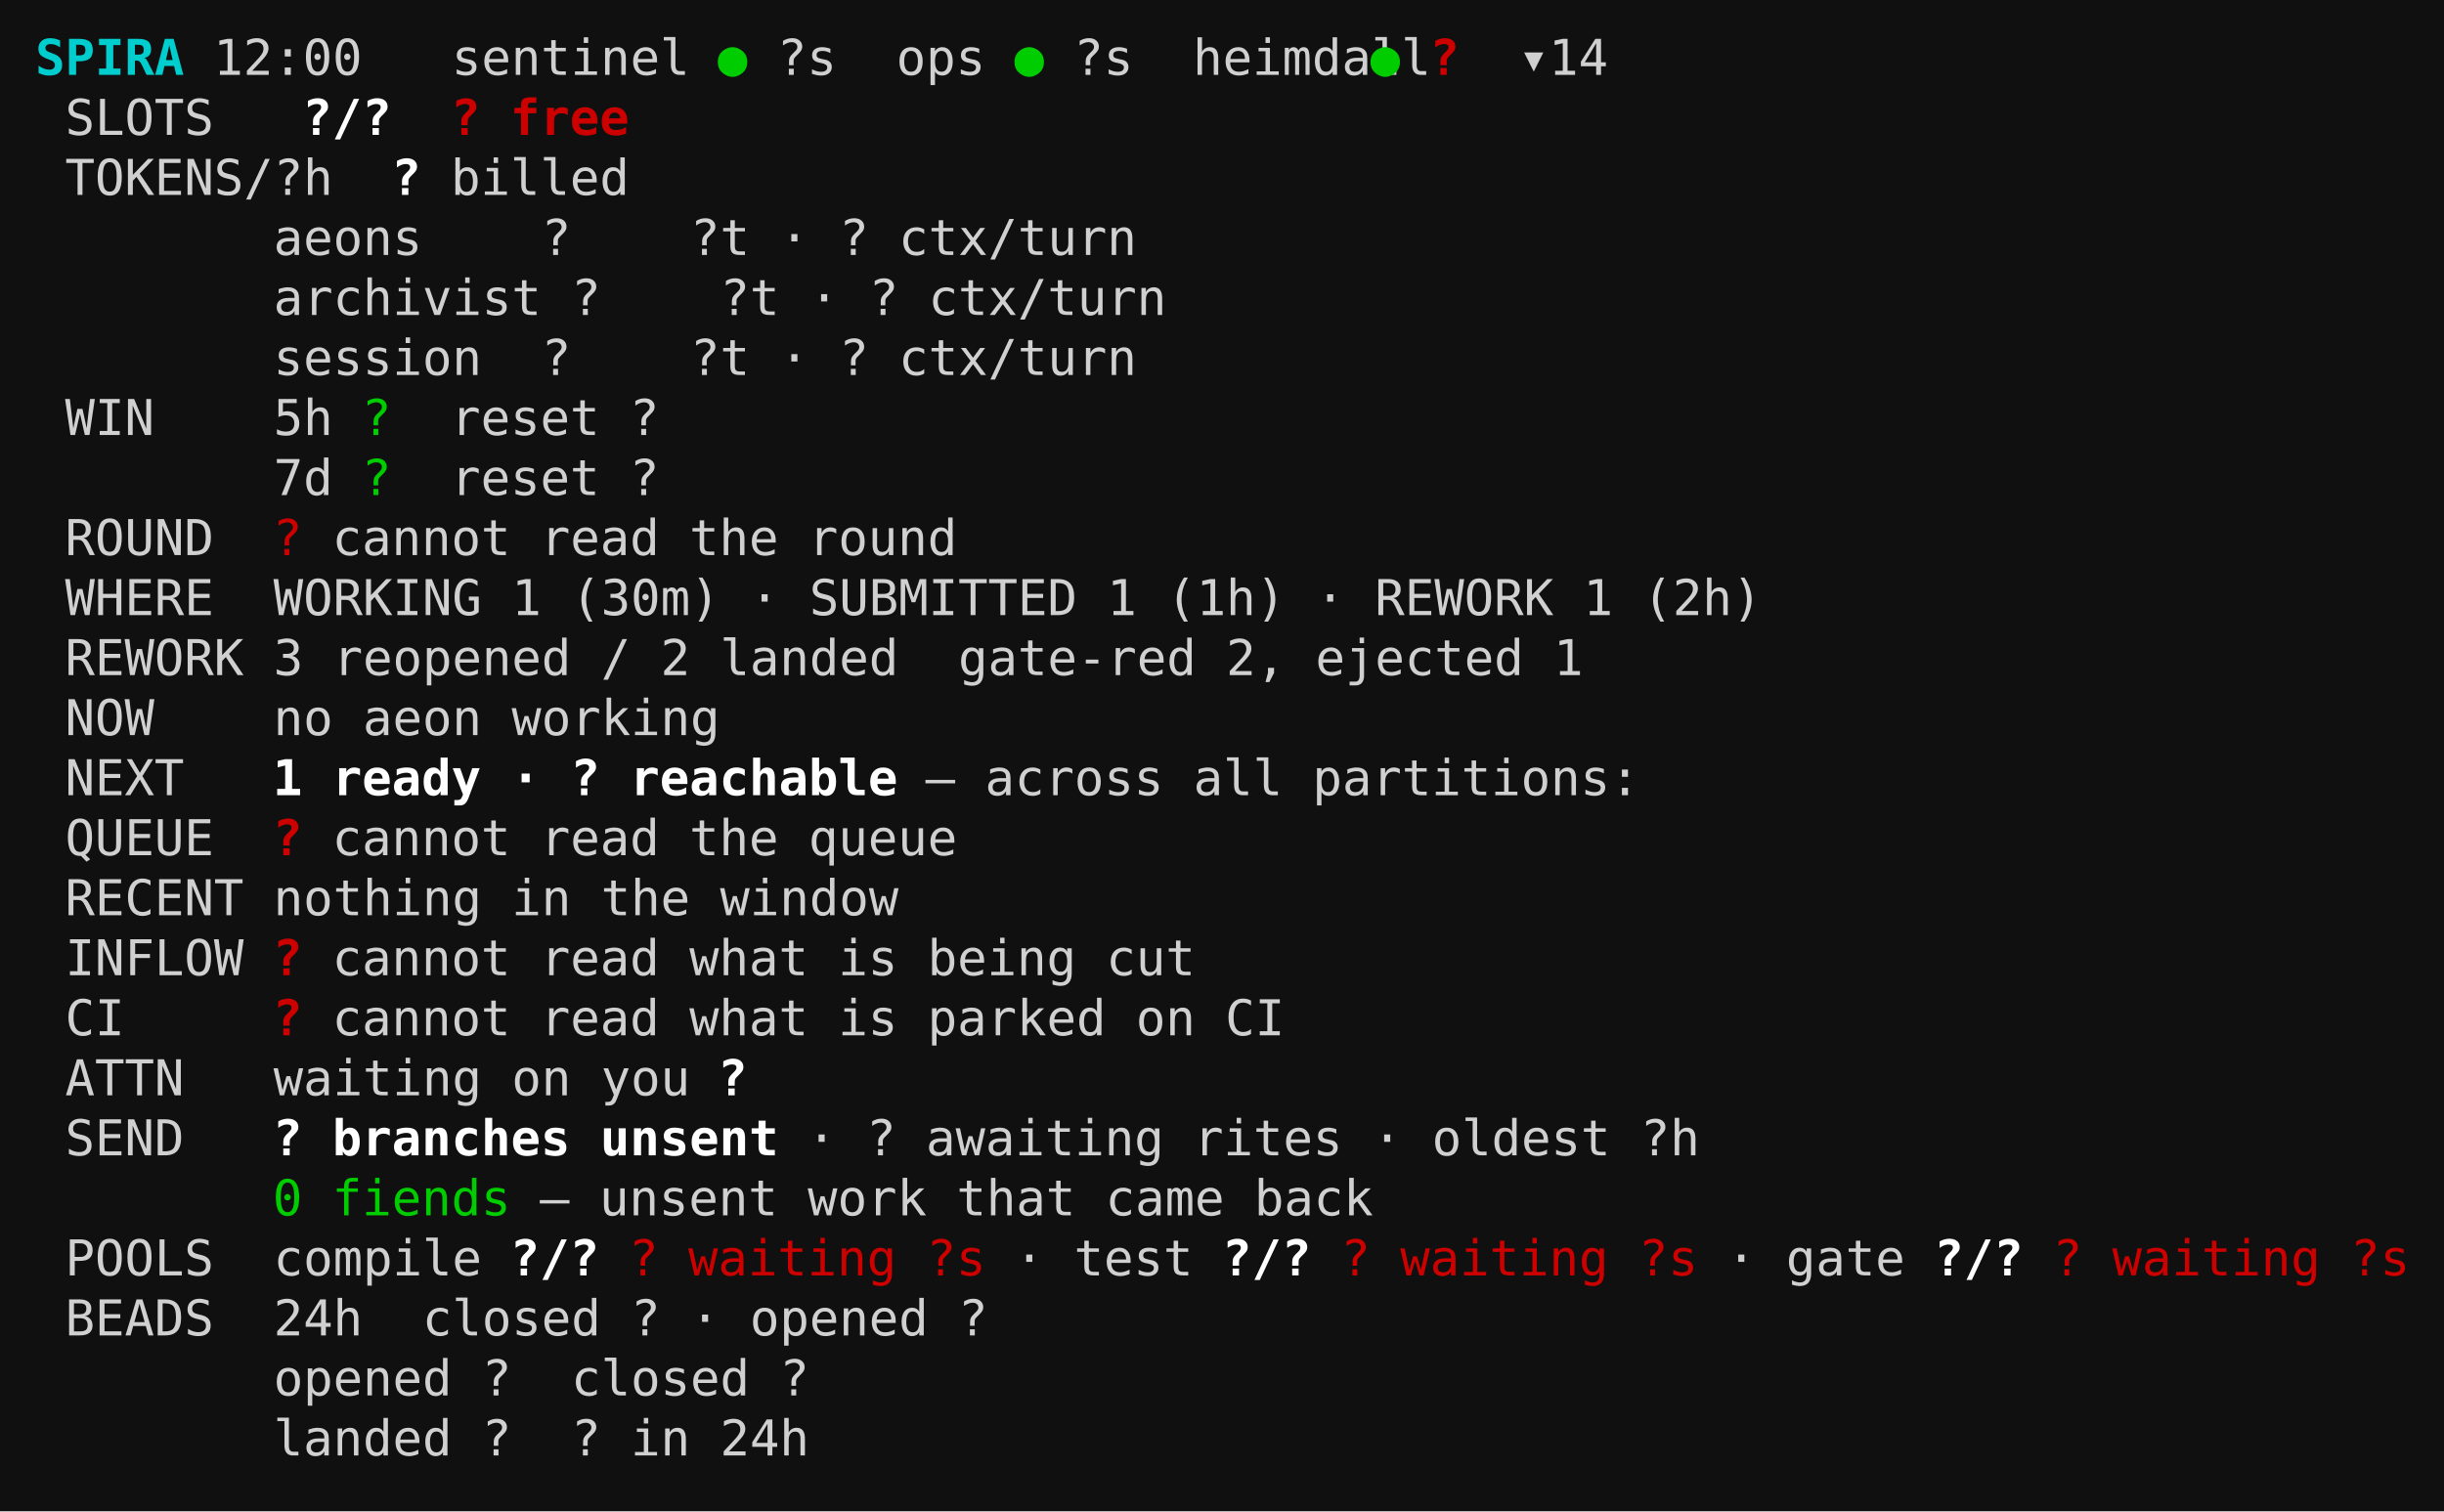
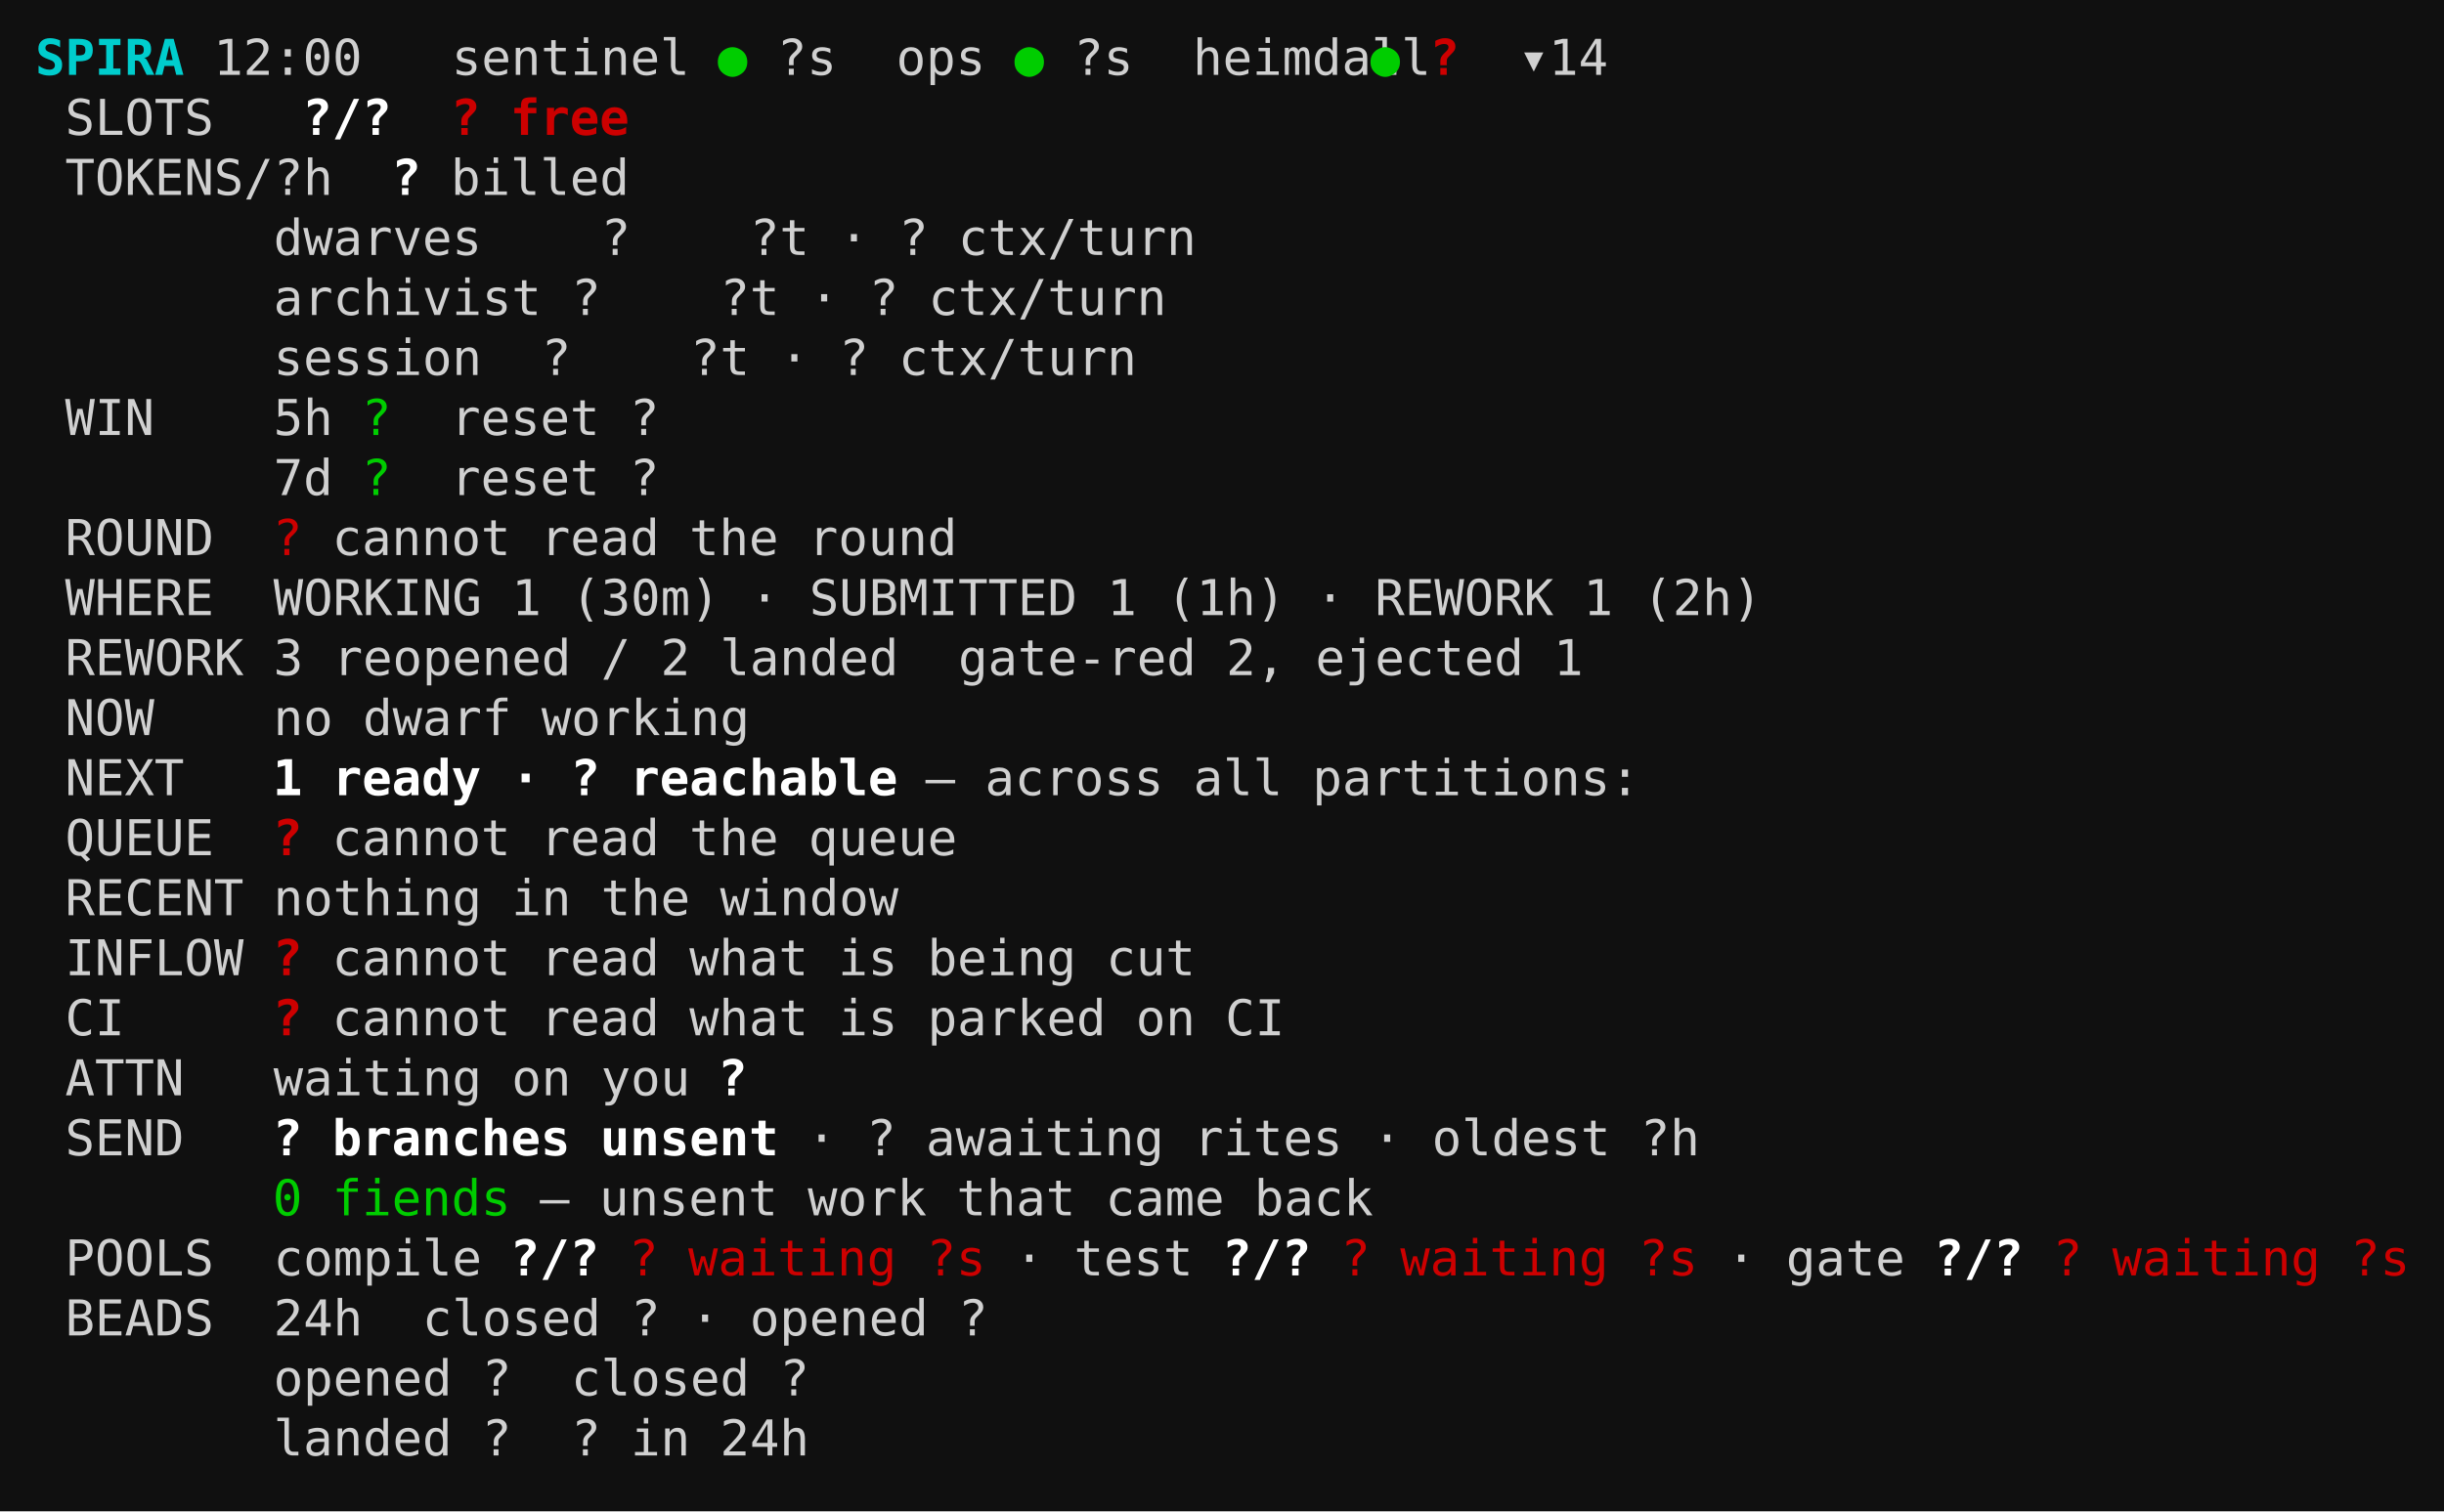
<svg xmlns="http://www.w3.org/2000/svg" width="692" height="428" viewBox="0 0 692.0 428.0" font-family="DejaVu Sans Mono,Menlo,monospace" font-size="14.0">
  <rect width="100%" height="100%" fill="#101010" />
  <text x="10.0" y="21.2" fill="#00cdcd" font-weight="bold" xml:space="preserve">SPIRA</text>
  <text x="52.0" y="21.2" fill="#d0d0d0" xml:space="preserve"> 12:00   sentinel </text>
  <text x="203.2" y="21.2" fill="#00cd00" xml:space="preserve">●</text>
  <text x="211.6" y="21.2" fill="#d0d0d0" xml:space="preserve"> ?s  ops </text>
  <text x="287.2" y="21.2" fill="#00cd00" xml:space="preserve">●</text>
  <text x="295.6" y="21.2" fill="#d0d0d0" xml:space="preserve"> ?s  heimdall </text>
  <text x="388.0" y="21.2" fill="#00cd00" xml:space="preserve">●</text>
  <text x="404.8" y="21.2" fill="#cd0000" font-weight="bold" xml:space="preserve">?</text>
  <text x="413.2" y="21.2" fill="#d0d0d0" xml:space="preserve">  ▾14</text>
  <text x="10.0" y="38.2" fill="#d0d0d0" xml:space="preserve"> SLOTS   </text>
  <text x="85.6" y="38.2" fill="#ffffff" font-weight="bold" xml:space="preserve">?/?</text>
  <text x="127.6" y="38.2" fill="#cd0000" font-weight="bold" xml:space="preserve">? free</text>
  <text x="10.0" y="55.2" fill="#d0d0d0" xml:space="preserve"> TOKENS/?h  </text>
  <text x="110.8" y="55.2" fill="#ffffff" font-weight="bold" xml:space="preserve">?</text>
  <text x="119.2" y="55.2" fill="#d0d0d0" xml:space="preserve"> billed  </text>
-   <text x="10.0" y="72.2" fill="#d0d0d0" xml:space="preserve">        aeons    ?    ?t · ? ctx/turn</text>
+   <text x="10.0" y="72.2" fill="#d0d0d0" xml:space="preserve">        dwarves    ?    ?t · ? ctx/turn</text>
  <text x="10.0" y="89.2" fill="#d0d0d0" xml:space="preserve">        archivist ?    ?t · ? ctx/turn</text>
  <text x="10.0" y="106.2" fill="#d0d0d0" xml:space="preserve">        session  ?    ?t · ? ctx/turn</text>
  <text x="10.0" y="123.2" fill="#d0d0d0" xml:space="preserve"> WIN    5h </text>
  <text x="102.4" y="123.2" fill="#00cd00" xml:space="preserve">?</text>
  <text x="110.8" y="123.2" fill="#d0d0d0" xml:space="preserve">  reset ?</text>
  <text x="10.0" y="140.2" fill="#d0d0d0" xml:space="preserve">        7d </text>
  <text x="102.4" y="140.2" fill="#00cd00" xml:space="preserve">?</text>
  <text x="110.8" y="140.2" fill="#d0d0d0" xml:space="preserve">  reset ?</text>
  <text x="10.0" y="157.2" fill="#d0d0d0" xml:space="preserve"> ROUND  </text>
  <text x="77.2" y="157.2" fill="#cd0000" xml:space="preserve">?</text>
  <text x="85.6" y="157.2" fill="#d0d0d0" xml:space="preserve"> cannot read the round</text>
  <text x="10.0" y="174.2" fill="#d0d0d0" xml:space="preserve"> WHERE  WORKING 1 (30m) · SUBMITTED 1 (1h) · REWORK 1 (2h)</text>
  <text x="10.0" y="191.2" fill="#d0d0d0" xml:space="preserve"> REWORK 3 reopened / 2 landed  gate-red 2, ejected 1</text>
-   <text x="10.0" y="208.2" fill="#d0d0d0" xml:space="preserve"> NOW    no aeon working</text>
+   <text x="10.0" y="208.2" fill="#d0d0d0" xml:space="preserve"> NOW    no dwarf working</text>
  <text x="10.0" y="225.2" fill="#d0d0d0" xml:space="preserve"> NEXT   </text>
  <text x="77.2" y="225.2" fill="#ffffff" font-weight="bold" xml:space="preserve">1 ready · ? reachable</text>
  <text x="253.6" y="225.2" fill="#d0d0d0" xml:space="preserve"> — across all partitions:</text>
  <text x="10.0" y="242.2" fill="#d0d0d0" xml:space="preserve"> QUEUE  </text>
  <text x="77.2" y="242.2" fill="#cd0000" font-weight="bold" xml:space="preserve">?</text>
  <text x="85.6" y="242.2" fill="#d0d0d0" xml:space="preserve"> cannot read the queue</text>
  <text x="10.0" y="259.2" fill="#d0d0d0" xml:space="preserve"> RECENT nothing in the window</text>
  <text x="10.0" y="276.2" fill="#d0d0d0" xml:space="preserve"> INFLOW </text>
  <text x="77.2" y="276.2" fill="#cd0000" font-weight="bold" xml:space="preserve">?</text>
  <text x="85.6" y="276.2" fill="#d0d0d0" xml:space="preserve"> cannot read what is being cut</text>
  <text x="10.0" y="293.2" fill="#d0d0d0" xml:space="preserve"> CI     </text>
  <text x="77.2" y="293.2" fill="#cd0000" font-weight="bold" xml:space="preserve">?</text>
  <text x="85.6" y="293.2" fill="#d0d0d0" xml:space="preserve"> cannot read what is parked on CI</text>
  <text x="10.0" y="310.2" fill="#d0d0d0" xml:space="preserve"> ATTN   waiting on you </text>
  <text x="203.2" y="310.2" fill="#ffffff" font-weight="bold" xml:space="preserve">?</text>
  <text x="10.0" y="327.2" fill="#d0d0d0" xml:space="preserve"> SEND   </text>
  <text x="77.2" y="327.2" fill="#ffffff" font-weight="bold" xml:space="preserve">? branches unsent</text>
  <text x="220.0" y="327.2" fill="#d0d0d0" xml:space="preserve"> · ? awaiting rites · oldest ?h</text>
  <text x="77.2" y="344.2" fill="#00cd00" xml:space="preserve">0 fiends</text>
  <text x="144.4" y="344.2" fill="#d0d0d0" xml:space="preserve"> — unsent work that came back</text>
  <text x="10.0" y="361.2" fill="#d0d0d0" xml:space="preserve"> POOLS  compile </text>
  <text x="144.4" y="361.2" fill="#ffffff" font-weight="bold" xml:space="preserve">?/?</text>
  <text x="178.0" y="361.2" fill="#cd0000" xml:space="preserve">? waiting ?s</text>
  <text x="278.8" y="361.2" fill="#d0d0d0" xml:space="preserve"> · test </text>
  <text x="346.0" y="361.2" fill="#ffffff" font-weight="bold" xml:space="preserve">?/?</text>
  <text x="379.6" y="361.2" fill="#cd0000" xml:space="preserve">? waiting ?s</text>
  <text x="480.4" y="361.2" fill="#d0d0d0" xml:space="preserve"> · gate </text>
  <text x="547.6" y="361.2" fill="#ffffff" font-weight="bold" xml:space="preserve">?/?</text>
  <text x="581.2" y="361.2" fill="#cd0000" xml:space="preserve">? waiting ?s</text>
  <text x="10.0" y="378.2" fill="#d0d0d0" xml:space="preserve"> BEADS  24h  closed ? · opened ?</text>
  <text x="10.0" y="395.2" fill="#d0d0d0" xml:space="preserve">        opened ?  closed ?</text>
  <text x="10.0" y="412.2" fill="#d0d0d0" xml:space="preserve">        landed ?  ? in 24h</text>
</svg>
